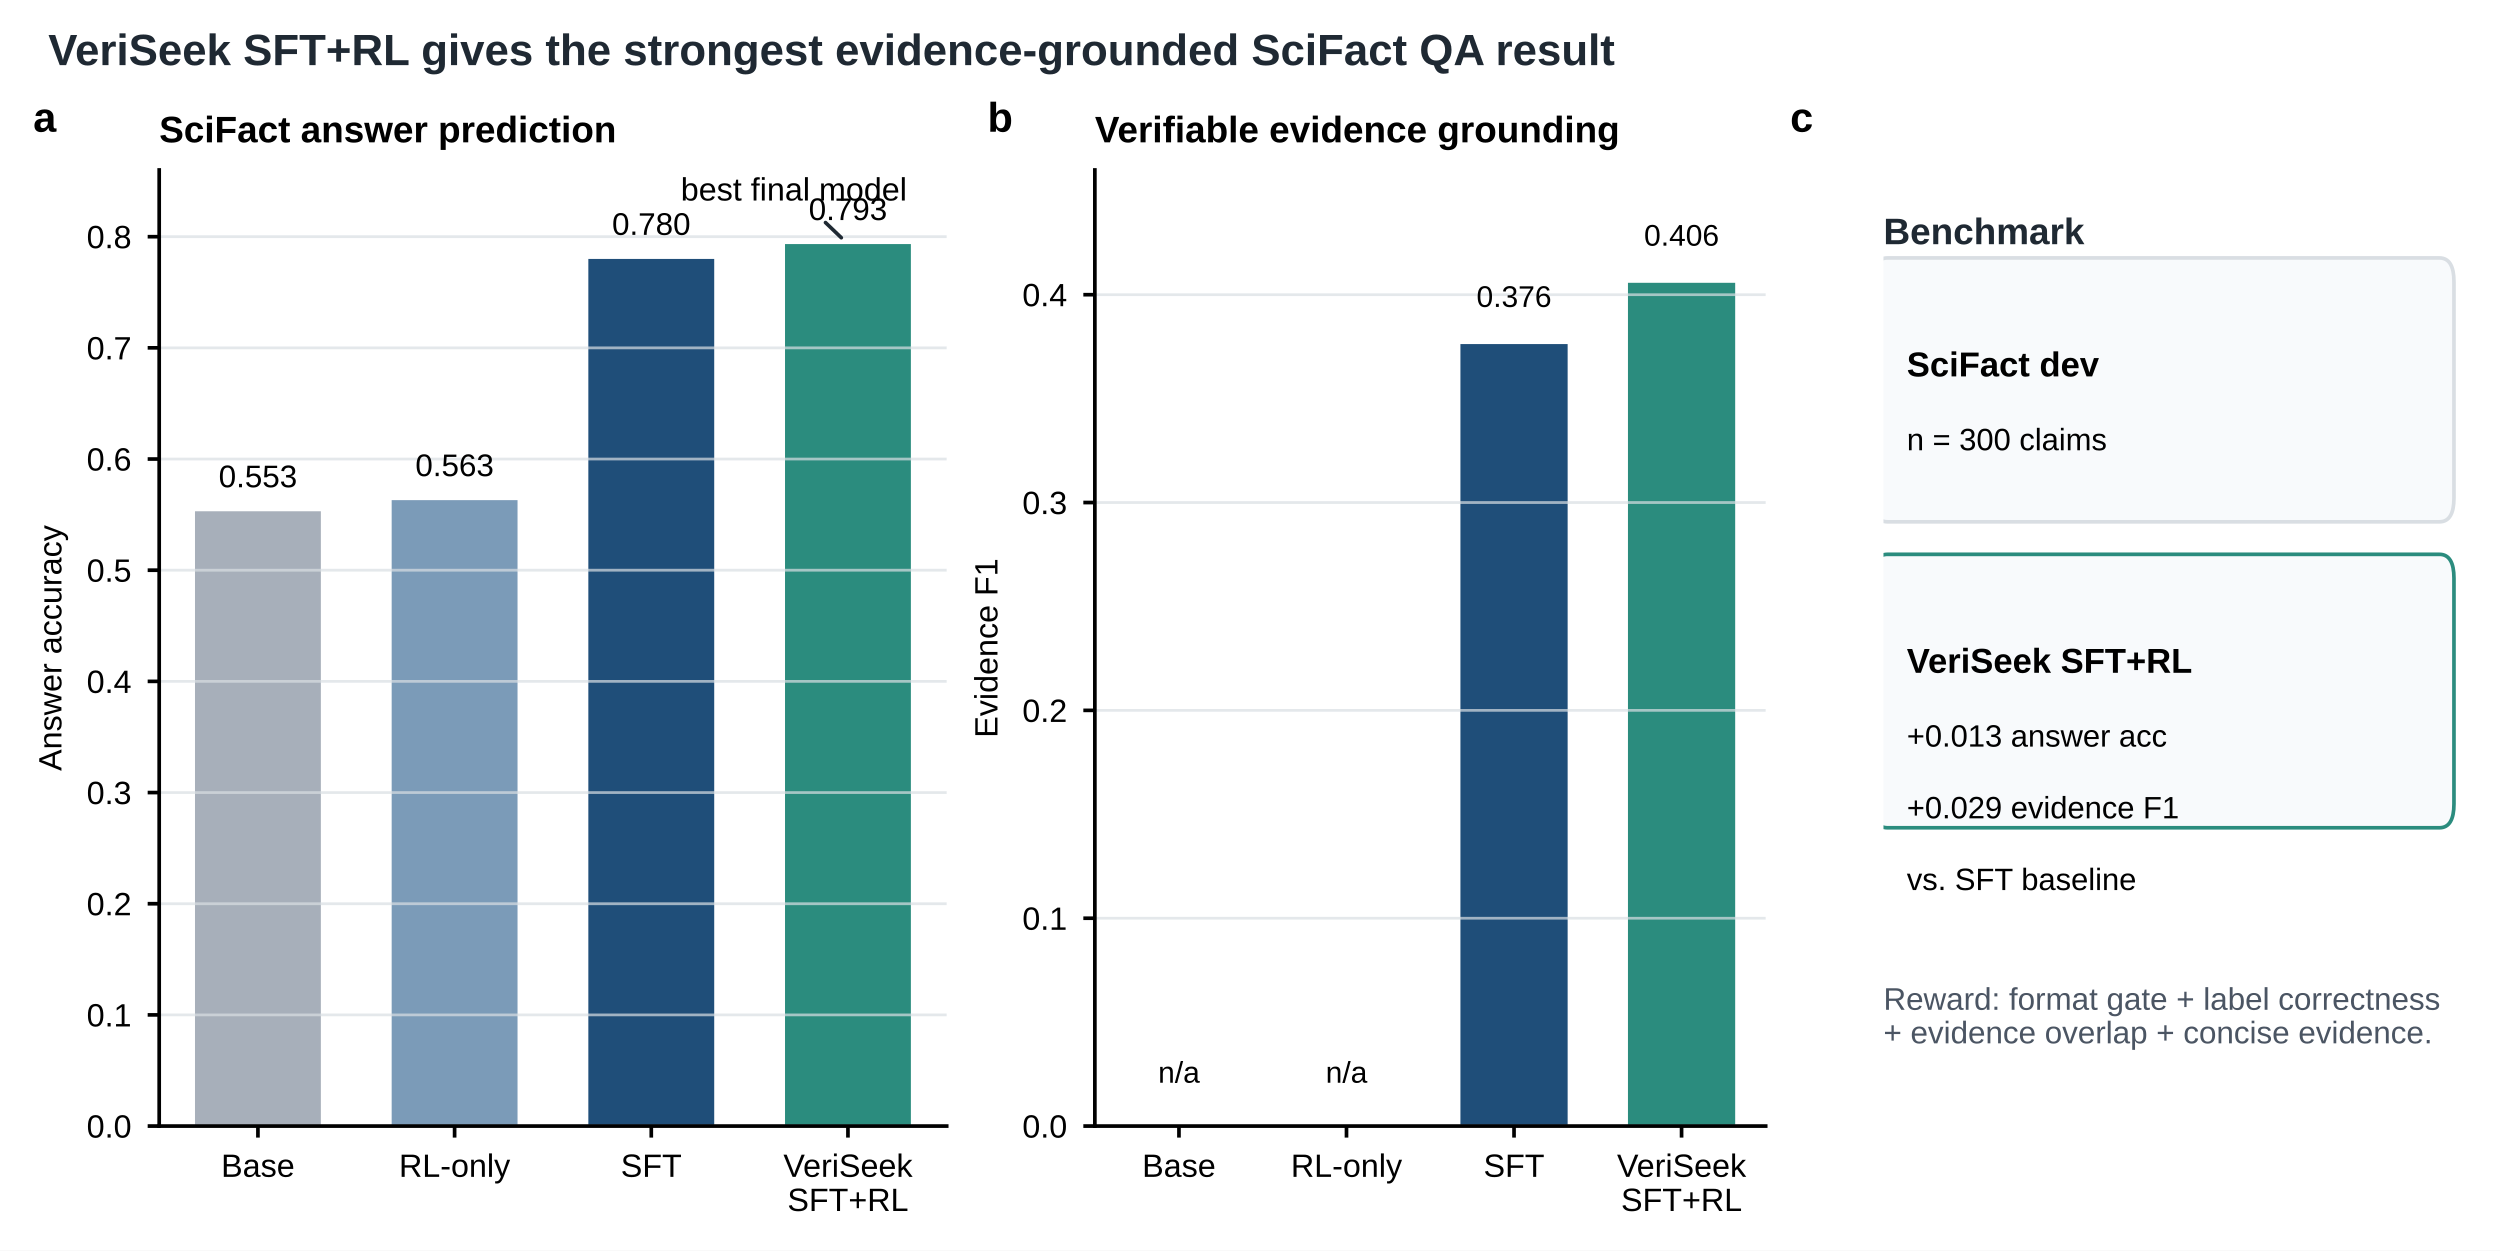
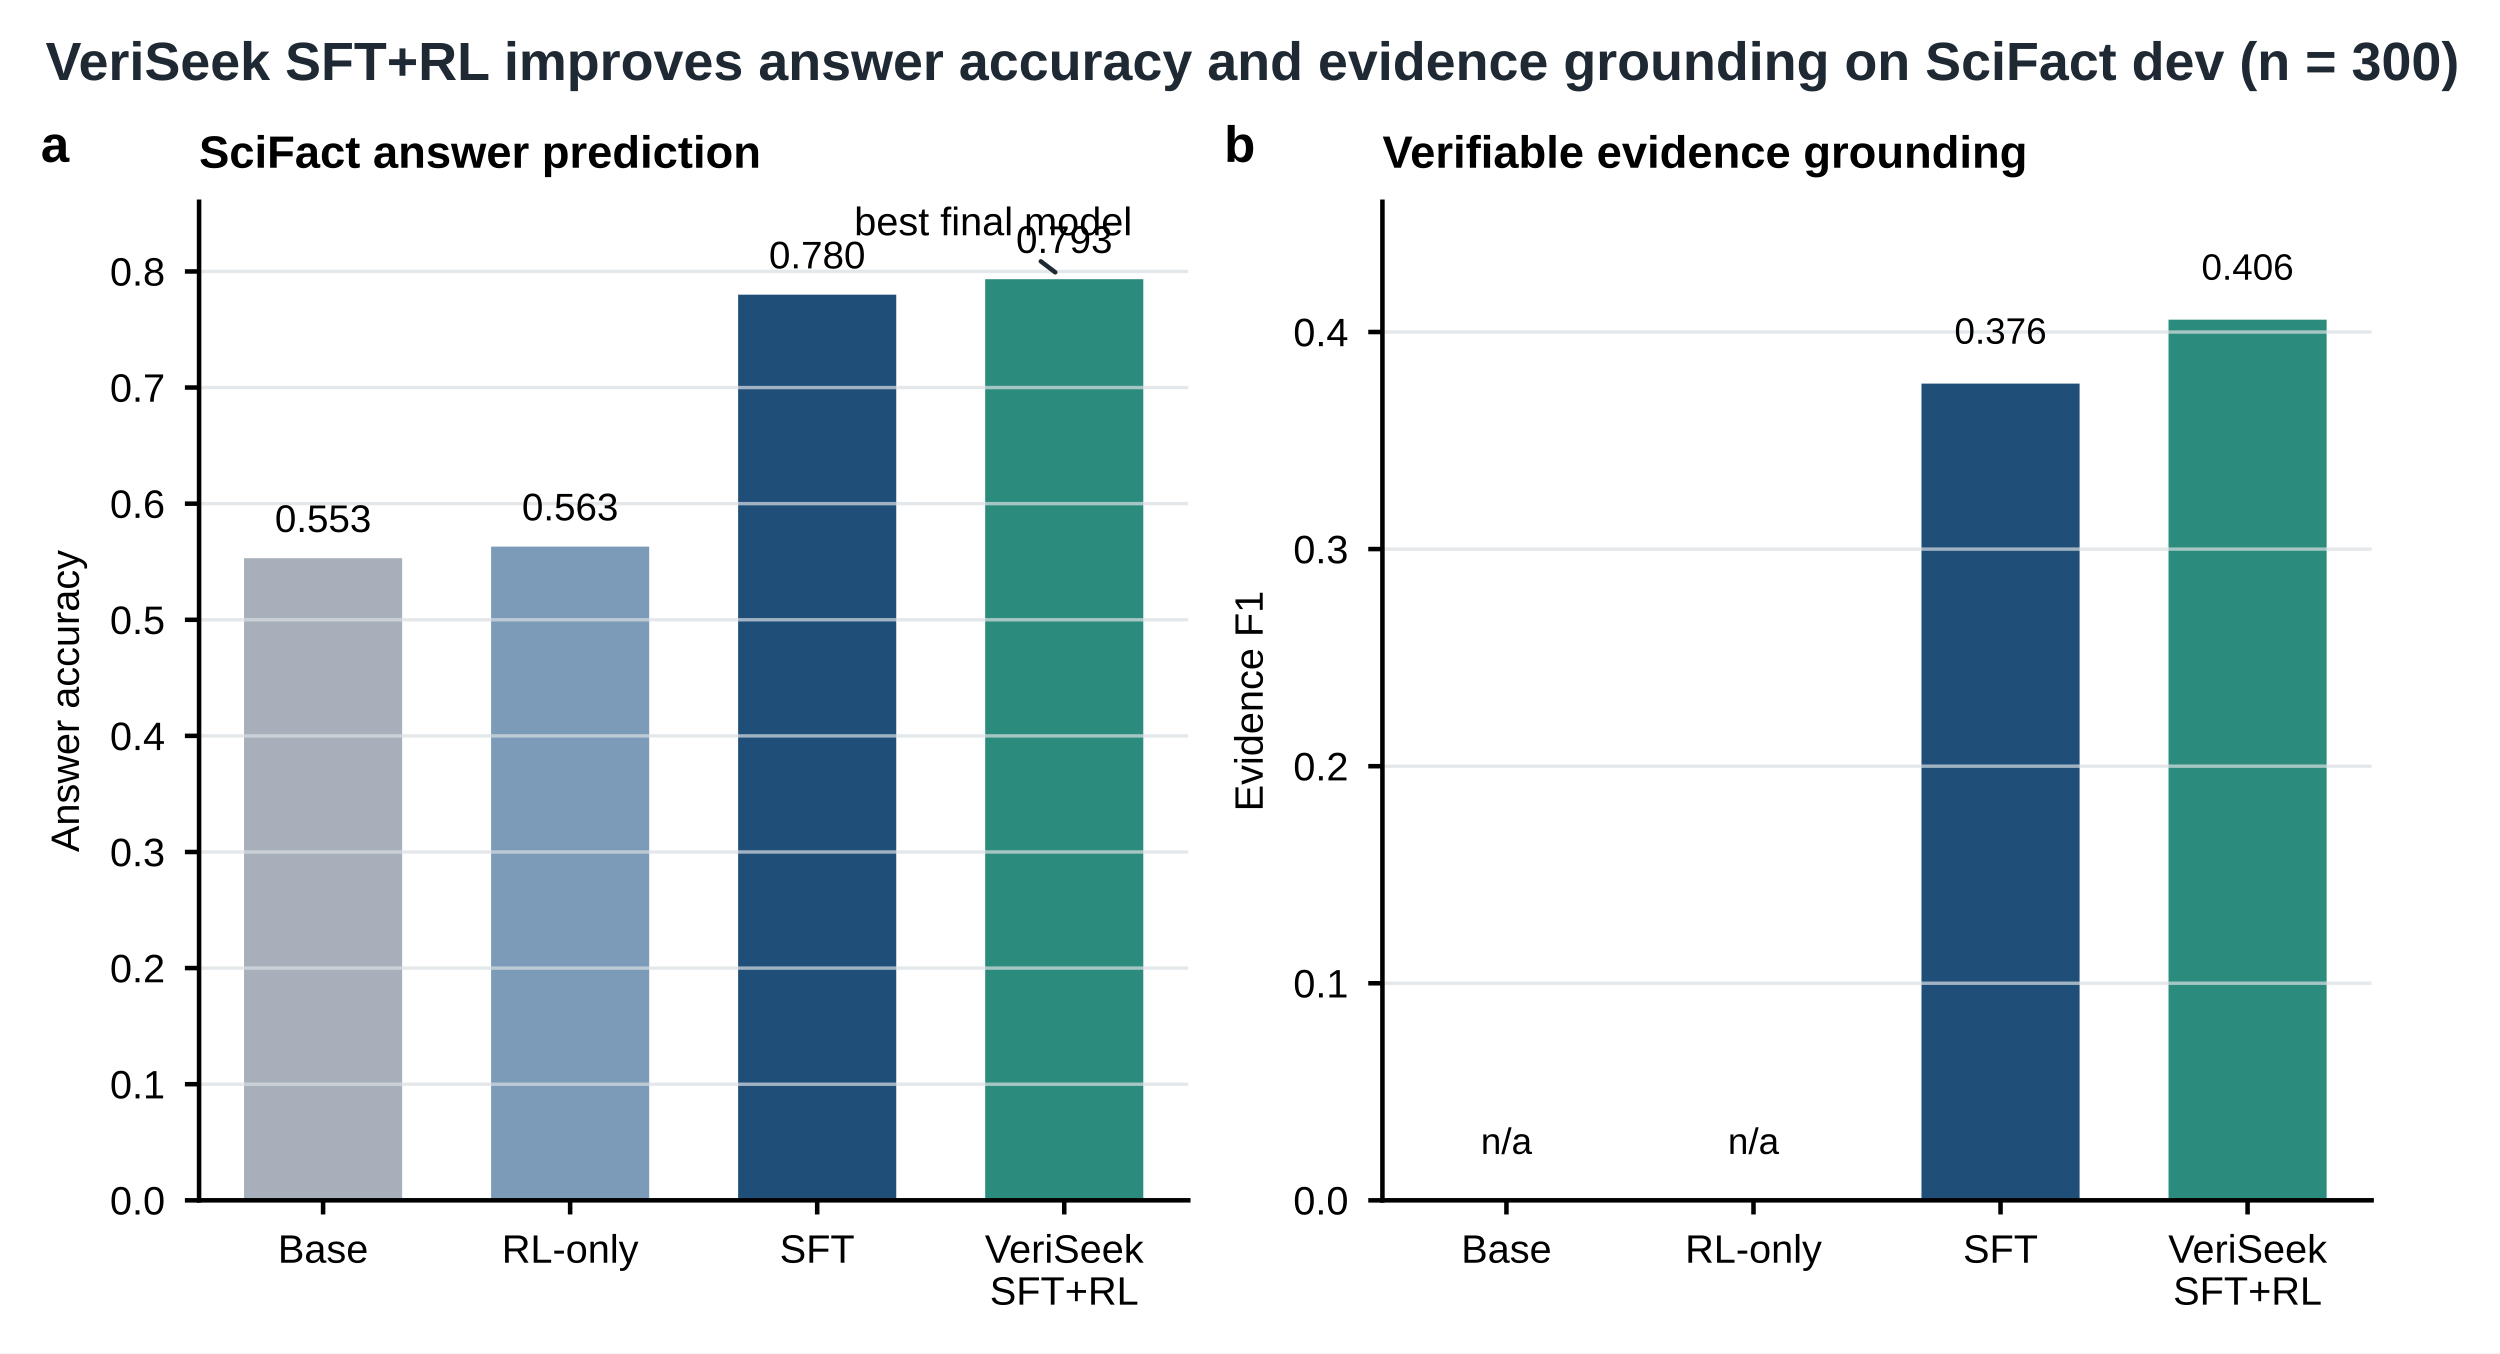
- <svg xmlns="http://www.w3.org/2000/svg" xmlns:xlink="http://www.w3.org/1999/xlink" width="542.135pt" height="271.2pt" viewBox="0 0 542.135 271.2" version="1.1">
+ <svg xmlns="http://www.w3.org/2000/svg" xmlns:xlink="http://www.w3.org/1999/xlink" width="441.121pt" height="238.8pt" viewBox="0 0 441.121 238.8" version="1.1">
  <defs>
    <style type="text/css">*{stroke-linejoin: round; stroke-linecap: butt}</style>
  </defs>
  <g id="figure_1">
    <g id="patch_1">
-       <path d="M 0 271.2  L 542.135 271.2  L 542.135 0  L 0 0  z " style="fill: #ffffff" />
+       <path d="M -0 238.8  L 441.121 238.8  L 441.121 0  L -0 0  z " style="fill: #ffffff" />
    </g>
    <g id="axes_1">
      <g id="patch_2">
-         <path d="M 34.523 244.194  L 205.291 244.194  L 205.291 36.859  L 34.523 36.859  z " style="fill: #ffffff" />
+         <path d="M 35.126 211.794  L 209.666 211.794  L 209.666 35.603  L 35.126 35.603  z " style="fill: #ffffff" />
      </g>
      <g id="patch_3">
-         <path d="M 42.285 244.194  L 69.581 244.194  L 69.581 110.873  L 42.285 110.873  z " clip-path="url(#pf98c4d228b)" style="fill: #a7afba" />
+         <path d="M 43.06 211.794  L 70.958 211.794  L 70.958 98.499  L 43.06 98.499  z " clip-path="url(#p6931e9c7ce)" style="fill: #a7afba" />
      </g>
      <g id="patch_4">
-         <path d="M 84.935 244.194  L 112.23 244.194  L 112.23 108.462  L 84.935 108.462  z " clip-path="url(#pf98c4d228b)" style="fill: #7b9bb8" />
+         <path d="M 86.651 211.794  L 114.549 211.794  L 114.549 96.451  L 86.651 96.451  z " clip-path="url(#p6931e9c7ce)" style="fill: #7b9bb8" />
      </g>
      <g id="patch_5">
-         <path d="M 127.584 244.194  L 154.88 244.194  L 154.88 56.146  L 127.584 56.146  z " clip-path="url(#pf98c4d228b)" style="fill: #1f4e79" />
+         <path d="M 130.242 211.794  L 158.141 211.794  L 158.141 51.993  L 130.242 51.993  z " clip-path="url(#p6931e9c7ce)" style="fill: #1f4e79" />
      </g>
      <g id="patch_6">
-         <path d="M 170.234 244.194  L 197.529 244.194  L 197.529 52.932  L 170.234 52.932  z " clip-path="url(#pf98c4d228b)" style="fill: #2b8c7e" />
+         <path d="M 173.834 211.794  L 201.732 211.794  L 201.732 49.262  L 173.834 49.262  z " clip-path="url(#p6931e9c7ce)" style="fill: #2b8c7e" />
      </g>
      <g id="matplotlib.axis_1">
        <g id="xtick_1">
          <g id="line2d_1">
            <defs>
-               <path id="md83bb0a6ba" d="M 0 0  L 0 2.5  " style="stroke: #000000; stroke-width: 0.8" />
+               <path id="m404c41edd2" d="M 0 0  L 0 2.5  " style="stroke: #000000; stroke-width: 0.8" />
            </defs>
            <g>
-               <use xlink:href="#md83bb0a6ba" x="55.933" y="244.194" style="stroke: #000000; stroke-width: 0.8" />
+               <use xlink:href="#m404c41edd2" x="57.009" y="211.794" style="stroke: #000000; stroke-width: 0.8" />
            </g>
          </g>
          <g id="text_1">
-             <text style="font-size: 7px; font-family: 'Arial', 'Helvetica', 'DejaVu Sans', sans-serif; text-anchor: middle" x="55.933" y="255.204" transform="rotate(-0 55.933 255.2045)">Base</text>
+             <text style="font-size: 7px; font-family: 'Arial', 'Helvetica', 'DejaVu Sans', sans-serif; text-anchor: middle" x="57.009" y="222.804" transform="rotate(-0 57.00907 222.8045)">Base</text>
          </g>
        </g>
        <g id="xtick_2">
          <g id="line2d_2">
            <g>
-               <use xlink:href="#md83bb0a6ba" x="98.582" y="244.194" style="stroke: #000000; stroke-width: 0.8" />
+               <use xlink:href="#m404c41edd2" x="100.6" y="211.794" style="stroke: #000000; stroke-width: 0.8" />
            </g>
          </g>
          <g id="text_2">
-             <text style="font-size: 7px; font-family: 'Arial', 'Helvetica', 'DejaVu Sans', sans-serif; text-anchor: middle" x="98.582" y="255.204" transform="rotate(-0 98.58247 255.2045)">RL-only</text>
+             <text style="font-size: 7px; font-family: 'Arial', 'Helvetica', 'DejaVu Sans', sans-serif; text-anchor: middle" x="100.6" y="222.804" transform="rotate(-0 100.6003 222.8045)">RL-only</text>
          </g>
        </g>
        <g id="xtick_3">
          <g id="line2d_3">
            <g>
-               <use xlink:href="#md83bb0a6ba" x="141.232" y="244.194" style="stroke: #000000; stroke-width: 0.8" />
+               <use xlink:href="#m404c41edd2" x="144.192" y="211.794" style="stroke: #000000; stroke-width: 0.8" />
            </g>
          </g>
          <g id="text_3">
-             <text style="font-size: 7px; font-family: 'Arial', 'Helvetica', 'DejaVu Sans', sans-serif; text-anchor: middle" x="141.232" y="255.204" transform="rotate(-0 141.2319 255.2045)">SFT</text>
+             <text style="font-size: 7px; font-family: 'Arial', 'Helvetica', 'DejaVu Sans', sans-serif; text-anchor: middle" x="144.192" y="222.804" transform="rotate(-0 144.1915 222.8045)">SFT</text>
          </g>
        </g>
        <g id="xtick_4">
          <g id="line2d_4">
            <g>
-               <use xlink:href="#md83bb0a6ba" x="183.881" y="244.194" style="stroke: #000000; stroke-width: 0.8" />
+               <use xlink:href="#m404c41edd2" x="187.783" y="211.794" style="stroke: #000000; stroke-width: 0.8" />
            </g>
          </g>
          <g id="text_4">
-             <text style="font-size: 7px; font-family: 'Arial', 'Helvetica', 'DejaVu Sans', sans-serif" transform="translate(169.8727 255.2045)">VeriSeek</text>
-             <text style="font-size: 7px; font-family: 'Arial', 'Helvetica', 'DejaVu Sans', sans-serif" transform="translate(170.7531 262.6083)">SFT+RL</text>
+             <text style="font-size: 7px; font-family: 'Arial', 'Helvetica', 'DejaVu Sans', sans-serif" transform="translate(173.774 222.8045)">VeriSeek</text>
+             <text style="font-size: 7px; font-family: 'Arial', 'Helvetica', 'DejaVu Sans', sans-serif" transform="translate(174.6544 230.2083)">SFT+RL</text>
          </g>
        </g>
      </g>
      <g id="matplotlib.axis_2">
        <g id="ytick_1">
          <g id="line2d_5">
-             <path d="M 34.523 244.194  L 205.291 244.194  " clip-path="url(#pf98c4d228b)" style="fill: none; stroke: #d9dee3; stroke-opacity: 0.7; stroke-width: 0.6; stroke-linecap: square" />
+             <path d="M 35.126 211.794  L 209.666 211.794  " clip-path="url(#p6931e9c7ce)" style="fill: none; stroke: #d9dee3; stroke-opacity: 0.7; stroke-width: 0.6; stroke-linecap: square" />
          </g>
          <g id="line2d_6">
            <defs>
-               <path id="m8a23954eb3" d="M 0 0  L -2.5 0  " style="stroke: #000000; stroke-width: 0.8" />
+               <path id="m2775e526ff" d="M 0 0  L -2.5 0  " style="stroke: #000000; stroke-width: 0.8" />
            </defs>
            <g>
-               <use xlink:href="#m8a23954eb3" x="34.523" y="244.194" style="stroke: #000000; stroke-width: 0.8" />
+               <use xlink:href="#m2775e526ff" x="35.126" y="211.794" style="stroke: #000000; stroke-width: 0.8" />
            </g>
          </g>
          <g id="text_5">
-             <text style="font-size: 7px; font-family: 'Arial', 'Helvetica', 'DejaVu Sans', sans-serif; text-anchor: end" x="28.523" y="246.699" transform="rotate(-0 28.52296 246.6992)">0.0</text>
+             <text style="font-size: 7px; font-family: 'Arial', 'Helvetica', 'DejaVu Sans', sans-serif; text-anchor: end" x="29.126" y="214.299" transform="rotate(-0 29.12628 214.2992)">0.0</text>
          </g>
        </g>
        <g id="ytick_2">
          <g id="line2d_7">
-             <path d="M 34.523 220.085  L 205.291 220.085  " clip-path="url(#pf98c4d228b)" style="fill: none; stroke: #d9dee3; stroke-opacity: 0.7; stroke-width: 0.6; stroke-linecap: square" />
+             <path d="M 35.126 191.307  L 209.666 191.307  " clip-path="url(#p6931e9c7ce)" style="fill: none; stroke: #d9dee3; stroke-opacity: 0.7; stroke-width: 0.6; stroke-linecap: square" />
          </g>
          <g id="line2d_8">
            <g>
-               <use xlink:href="#m8a23954eb3" x="34.523" y="220.085" style="stroke: #000000; stroke-width: 0.8" />
+               <use xlink:href="#m2775e526ff" x="35.126" y="191.307" style="stroke: #000000; stroke-width: 0.8" />
            </g>
          </g>
          <g id="text_6">
-             <text style="font-size: 7px; font-family: 'Arial', 'Helvetica', 'DejaVu Sans', sans-serif; text-anchor: end" x="28.523" y="222.591" transform="rotate(-0 28.52296 222.5905)">0.1</text>
+             <text style="font-size: 7px; font-family: 'Arial', 'Helvetica', 'DejaVu Sans', sans-serif; text-anchor: end" x="29.126" y="193.812" transform="rotate(-0 29.12628 193.8119)">0.1</text>
          </g>
        </g>
        <g id="ytick_3">
          <g id="line2d_9">
-             <path d="M 34.523 195.977  L 205.291 195.977  " clip-path="url(#pf98c4d228b)" style="fill: none; stroke: #d9dee3; stroke-opacity: 0.7; stroke-width: 0.6; stroke-linecap: square" />
+             <path d="M 35.126 170.819  L 209.666 170.819  " clip-path="url(#p6931e9c7ce)" style="fill: none; stroke: #d9dee3; stroke-opacity: 0.7; stroke-width: 0.6; stroke-linecap: square" />
          </g>
          <g id="line2d_10">
            <g>
-               <use xlink:href="#m8a23954eb3" x="34.523" y="195.977" style="stroke: #000000; stroke-width: 0.8" />
+               <use xlink:href="#m2775e526ff" x="35.126" y="170.819" style="stroke: #000000; stroke-width: 0.8" />
            </g>
          </g>
          <g id="text_7">
-             <text style="font-size: 7px; font-family: 'Arial', 'Helvetica', 'DejaVu Sans', sans-serif; text-anchor: end" x="28.523" y="198.482" transform="rotate(-0 28.52296 198.4819)">0.2</text>
+             <text style="font-size: 7px; font-family: 'Arial', 'Helvetica', 'DejaVu Sans', sans-serif; text-anchor: end" x="29.126" y="173.325" transform="rotate(-0 29.12628 173.3246)">0.2</text>
          </g>
        </g>
        <g id="ytick_4">
          <g id="line2d_11">
-             <path d="M 34.523 171.868  L 205.291 171.868  " clip-path="url(#pf98c4d228b)" style="fill: none; stroke: #d9dee3; stroke-opacity: 0.7; stroke-width: 0.6; stroke-linecap: square" />
+             <path d="M 35.126 150.332  L 209.666 150.332  " clip-path="url(#p6931e9c7ce)" style="fill: none; stroke: #d9dee3; stroke-opacity: 0.7; stroke-width: 0.6; stroke-linecap: square" />
          </g>
          <g id="line2d_12">
            <g>
-               <use xlink:href="#m8a23954eb3" x="34.523" y="171.868" style="stroke: #000000; stroke-width: 0.8" />
+               <use xlink:href="#m2775e526ff" x="35.126" y="150.332" style="stroke: #000000; stroke-width: 0.8" />
            </g>
          </g>
          <g id="text_8">
-             <text style="font-size: 7px; font-family: 'Arial', 'Helvetica', 'DejaVu Sans', sans-serif; text-anchor: end" x="28.523" y="174.373" transform="rotate(-0 28.52296 174.3732)">0.3</text>
+             <text style="font-size: 7px; font-family: 'Arial', 'Helvetica', 'DejaVu Sans', sans-serif; text-anchor: end" x="29.126" y="152.837" transform="rotate(-0 29.12628 152.8373)">0.3</text>
          </g>
        </g>
        <g id="ytick_5">
          <g id="line2d_13">
-             <path d="M 34.523 147.759  L 205.291 147.759  " clip-path="url(#pf98c4d228b)" style="fill: none; stroke: #d9dee3; stroke-opacity: 0.7; stroke-width: 0.6; stroke-linecap: square" />
+             <path d="M 35.126 129.845  L 209.666 129.845  " clip-path="url(#p6931e9c7ce)" style="fill: none; stroke: #d9dee3; stroke-opacity: 0.7; stroke-width: 0.6; stroke-linecap: square" />
          </g>
          <g id="line2d_14">
            <g>
-               <use xlink:href="#m8a23954eb3" x="34.523" y="147.759" style="stroke: #000000; stroke-width: 0.8" />
+               <use xlink:href="#m2775e526ff" x="35.126" y="129.845" style="stroke: #000000; stroke-width: 0.8" />
            </g>
          </g>
          <g id="text_9">
-             <text style="font-size: 7px; font-family: 'Arial', 'Helvetica', 'DejaVu Sans', sans-serif; text-anchor: end" x="28.523" y="150.265" transform="rotate(-0 28.52296 150.2645)">0.4</text>
+             <text style="font-size: 7px; font-family: 'Arial', 'Helvetica', 'DejaVu Sans', sans-serif; text-anchor: end" x="29.126" y="132.35" transform="rotate(-0 29.12628 132.3501)">0.4</text>
          </g>
        </g>
        <g id="ytick_6">
          <g id="line2d_15">
-             <path d="M 34.523 123.651  L 205.291 123.651  " clip-path="url(#pf98c4d228b)" style="fill: none; stroke: #d9dee3; stroke-opacity: 0.7; stroke-width: 0.6; stroke-linecap: square" />
+             <path d="M 35.126 109.358  L 209.666 109.358  " clip-path="url(#p6931e9c7ce)" style="fill: none; stroke: #d9dee3; stroke-opacity: 0.7; stroke-width: 0.6; stroke-linecap: square" />
          </g>
          <g id="line2d_16">
            <g>
-               <use xlink:href="#m8a23954eb3" x="34.523" y="123.651" style="stroke: #000000; stroke-width: 0.8" />
+               <use xlink:href="#m2775e526ff" x="35.126" y="109.358" style="stroke: #000000; stroke-width: 0.8" />
            </g>
          </g>
          <g id="text_10">
-             <text style="font-size: 7px; font-family: 'Arial', 'Helvetica', 'DejaVu Sans', sans-serif; text-anchor: end" x="28.523" y="126.156" transform="rotate(-0 28.52296 126.1558)">0.5</text>
+             <text style="font-size: 7px; font-family: 'Arial', 'Helvetica', 'DejaVu Sans', sans-serif; text-anchor: end" x="29.126" y="111.863" transform="rotate(-0 29.12628 111.8628)">0.5</text>
          </g>
        </g>
        <g id="ytick_7">
          <g id="line2d_17">
-             <path d="M 34.523 99.542  L 205.291 99.542  " clip-path="url(#pf98c4d228b)" style="fill: none; stroke: #d9dee3; stroke-opacity: 0.7; stroke-width: 0.6; stroke-linecap: square" />
+             <path d="M 35.126 88.87  L 209.666 88.87  " clip-path="url(#p6931e9c7ce)" style="fill: none; stroke: #d9dee3; stroke-opacity: 0.7; stroke-width: 0.6; stroke-linecap: square" />
          </g>
          <g id="line2d_18">
            <g>
-               <use xlink:href="#m8a23954eb3" x="34.523" y="99.542" style="stroke: #000000; stroke-width: 0.8" />
+               <use xlink:href="#m2775e526ff" x="35.126" y="88.87" style="stroke: #000000; stroke-width: 0.8" />
            </g>
          </g>
          <g id="text_11">
-             <text style="font-size: 7px; font-family: 'Arial', 'Helvetica', 'DejaVu Sans', sans-serif; text-anchor: end" x="28.523" y="102.047" transform="rotate(-0 28.52296 102.0472)">0.6</text>
+             <text style="font-size: 7px; font-family: 'Arial', 'Helvetica', 'DejaVu Sans', sans-serif; text-anchor: end" x="29.126" y="91.375" transform="rotate(-0 29.12628 91.37546)">0.6</text>
          </g>
        </g>
        <g id="ytick_8">
          <g id="line2d_19">
-             <path d="M 34.523 75.433  L 205.291 75.433  " clip-path="url(#pf98c4d228b)" style="fill: none; stroke: #d9dee3; stroke-opacity: 0.7; stroke-width: 0.6; stroke-linecap: square" />
+             <path d="M 35.126 68.383  L 209.666 68.383  " clip-path="url(#p6931e9c7ce)" style="fill: none; stroke: #d9dee3; stroke-opacity: 0.7; stroke-width: 0.6; stroke-linecap: square" />
          </g>
          <g id="line2d_20">
            <g>
-               <use xlink:href="#m8a23954eb3" x="34.523" y="75.433" style="stroke: #000000; stroke-width: 0.8" />
+               <use xlink:href="#m2775e526ff" x="35.126" y="68.383" style="stroke: #000000; stroke-width: 0.8" />
            </g>
          </g>
          <g id="text_12">
-             <text style="font-size: 7px; font-family: 'Arial', 'Helvetica', 'DejaVu Sans', sans-serif; text-anchor: end" x="28.523" y="77.938" transform="rotate(-0 28.52296 77.93847)">0.7</text>
+             <text style="font-size: 7px; font-family: 'Arial', 'Helvetica', 'DejaVu Sans', sans-serif; text-anchor: end" x="29.126" y="70.888" transform="rotate(-0 29.12628 70.88817)">0.7</text>
          </g>
        </g>
        <g id="ytick_9">
          <g id="line2d_21">
-             <path d="M 34.523 51.325  L 205.291 51.325  " clip-path="url(#pf98c4d228b)" style="fill: none; stroke: #d9dee3; stroke-opacity: 0.7; stroke-width: 0.6; stroke-linecap: square" />
+             <path d="M 35.126 47.896  L 209.666 47.896  " clip-path="url(#p6931e9c7ce)" style="fill: none; stroke: #d9dee3; stroke-opacity: 0.7; stroke-width: 0.6; stroke-linecap: square" />
          </g>
          <g id="line2d_22">
            <g>
-               <use xlink:href="#m8a23954eb3" x="34.523" y="51.325" style="stroke: #000000; stroke-width: 0.8" />
+               <use xlink:href="#m2775e526ff" x="35.126" y="47.896" style="stroke: #000000; stroke-width: 0.8" />
            </g>
          </g>
          <g id="text_13">
-             <text style="font-size: 7px; font-family: 'Arial', 'Helvetica', 'DejaVu Sans', sans-serif; text-anchor: end" x="28.523" y="53.83" transform="rotate(-0 28.52296 53.82979)">0.8</text>
+             <text style="font-size: 7px; font-family: 'Arial', 'Helvetica', 'DejaVu Sans', sans-serif; text-anchor: end" x="29.126" y="50.401" transform="rotate(-0 29.12628 50.40088)">0.8</text>
          </g>
        </g>
        <g id="text_14">
-           <text style="font-size: 7px; font-family: 'Arial', 'Helvetica', 'DejaVu Sans', sans-serif; text-anchor: middle" x="13.32" y="140.527" transform="rotate(-90 13.31968 140.5267)">Answer accuracy</text>
+           <text style="font-size: 7px; font-family: 'Arial', 'Helvetica', 'DejaVu Sans', sans-serif; text-anchor: middle" x="13.923" y="123.699" transform="rotate(-90 13.923 123.6986)">Answer accuracy</text>
        </g>
      </g>
      <g id="patch_7">
-         <path d="M 34.523 244.194  L 34.523 36.859  " style="fill: none; stroke: #000000; stroke-width: 0.8; stroke-linejoin: miter; stroke-linecap: square" />
+         <path d="M 35.126 211.794  L 35.126 35.603  " style="fill: none; stroke: #000000; stroke-width: 0.8; stroke-linejoin: miter; stroke-linecap: square" />
      </g>
      <g id="patch_8">
-         <path d="M 34.523 244.194  L 205.291 244.194  " style="fill: none; stroke: #000000; stroke-width: 0.8; stroke-linejoin: miter; stroke-linecap: square" />
+         <path d="M 35.126 211.794  L 209.666 211.794  " style="fill: none; stroke: #000000; stroke-width: 0.8; stroke-linejoin: miter; stroke-linecap: square" />
      </g>
      <g id="text_15">
-         <text style="font-size: 6.8px; font-family: 'Arial', 'Helvetica', 'DejaVu Sans', sans-serif; text-anchor: middle" x="55.933" y="105.664" transform="rotate(-0 55.933 105.6641)">0.553</text>
+         <text style="font-size: 6.8px; font-family: 'Arial', 'Helvetica', 'DejaVu Sans', sans-serif; text-anchor: middle" x="57.009" y="93.87" transform="rotate(-0 57.00907 93.86979)">0.553</text>
      </g>
      <g id="text_16">
-         <text style="font-size: 6.8px; font-family: 'Arial', 'Helvetica', 'DejaVu Sans', sans-serif; text-anchor: middle" x="98.582" y="103.253" transform="rotate(-0 98.58247 103.2532)">0.563</text>
+         <text style="font-size: 6.8px; font-family: 'Arial', 'Helvetica', 'DejaVu Sans', sans-serif; text-anchor: middle" x="100.6" y="91.821" transform="rotate(-0 100.6003 91.82106)">0.563</text>
      </g>
      <g id="text_17">
-         <text style="font-size: 6.8px; font-family: 'Arial', 'Helvetica', 'DejaVu Sans', sans-serif; text-anchor: middle" x="141.232" y="50.937" transform="rotate(-0 141.2319 50.9374)">0.780</text>
+         <text style="font-size: 6.8px; font-family: 'Arial', 'Helvetica', 'DejaVu Sans', sans-serif; text-anchor: middle" x="144.192" y="47.364" transform="rotate(-0 144.1915 47.36364)">0.780</text>
      </g>
      <g id="text_18">
-         <text style="font-size: 6.8px; font-family: 'Arial', 'Helvetica', 'DejaVu Sans', sans-serif; text-anchor: middle" x="183.881" y="47.723" transform="rotate(-0 183.8814 47.72299)">0.793</text>
+         <text style="font-size: 6.8px; font-family: 'Arial', 'Helvetica', 'DejaVu Sans', sans-serif; text-anchor: middle" x="187.783" y="44.632" transform="rotate(-0 187.7827 44.63206)">0.793</text>
      </g>
      <g id="patch_9">
-         <path d="M 179.013 48.266  Q 180.726 49.908 182.439 51.549  " style="fill: none; stroke: #1f2933; stroke-width: 0.8; stroke-linecap: round" />
+         <path d="M 183.655 46.114  Q 184.924 47.082 186.192 48.049  " style="fill: none; stroke: #1f2933; stroke-width: 0.8; stroke-linecap: round" />
      </g>
      <g id="text_19">
-         <text style="font-size: 7px; font-family: 'Arial', 'Helvetica', 'DejaVu Sans', sans-serif; text-anchor: start" x="147.629" y="43.491" transform="rotate(-0 147.6294 43.4907)">best final model</text>
+         <text style="font-size: 7px; font-family: 'Arial', 'Helvetica', 'DejaVu Sans', sans-serif; text-anchor: start" x="150.73" y="41.51" transform="rotate(-0 150.7302 41.51034)">best final model</text>
      </g>
      <g id="text_20">
-         <text style="font-weight: 700; font-size: 9px; font-family: 'Arial', 'Helvetica', 'DejaVu Sans', sans-serif; text-anchor: start" x="7.2" y="28.566" transform="rotate(-0 7.2 28.56596)">a</text>
+         <text style="font-weight: 700; font-size: 9px; font-family: 'Arial', 'Helvetica', 'DejaVu Sans', sans-serif; text-anchor: start" x="7.2" y="28.556" transform="rotate(-0 7.2 28.55564)">a</text>
      </g>
      <g id="text_21">
-         <text style="font-weight: 700; font-size: 8px; font-family: 'Arial', 'Helvetica', 'DejaVu Sans', sans-serif; text-anchor: start" x="34.523" y="30.859" transform="rotate(-0 34.52296 30.85935)">SciFact answer prediction</text>
+         <text style="font-weight: 700; font-size: 8px; font-family: 'Arial', 'Helvetica', 'DejaVu Sans', sans-serif; text-anchor: start" x="35.126" y="29.603" transform="rotate(-0 35.12628 29.60327)">SciFact answer prediction</text>
      </g>
    </g>
    <g id="axes_2">
      <g id="patch_10">
-         <path d="M 237.424 244.194  L 382.893 244.194  L 382.893 36.859  L 237.424 36.859  z " style="fill: #ffffff" />
+         <path d="M 243.926 211.794  L 418.466 211.794  L 418.466 35.603  L 243.926 35.603  z " style="fill: #ffffff" />
      </g>
      <g id="patch_11">
-         <path d="M 244.036 244.194  L 267.288 244.194  L 267.288 244.194  L 244.036 244.194  z " clip-path="url(#p092938d1ed)" style="fill: #a7afba" />
+         <path d="M 251.86 211.794  L 279.758 211.794  L 279.758 211.794  L 251.86 211.794  z " clip-path="url(#p68fe346c6c)" style="fill: #a7afba" />
      </g>
      <g id="patch_12">
-         <path d="M 280.367 244.194  L 303.619 244.194  L 303.619 244.194  L 280.367 244.194  z " clip-path="url(#p092938d1ed)" style="fill: #7b9bb8" />
+         <path d="M 295.451 211.794  L 323.349 211.794  L 323.349 211.794  L 295.451 211.794  z " clip-path="url(#p68fe346c6c)" style="fill: #7b9bb8" />
      </g>
      <g id="patch_13">
-         <path d="M 316.698 244.194  L 339.95 244.194  L 339.95 74.617  L 316.698 74.617  z " clip-path="url(#p092938d1ed)" style="fill: #1f4e79" />
+         <path d="M 339.042 211.794  L 366.941 211.794  L 366.941 67.689  L 339.042 67.689  z " clip-path="url(#p68fe346c6c)" style="fill: #1f4e79" />
      </g>
      <g id="patch_14">
-         <path d="M 353.029 244.194  L 376.281 244.194  L 376.281 61.332  L 353.029 61.332  z " clip-path="url(#p092938d1ed)" style="fill: #2b8c7e" />
+         <path d="M 382.634 211.794  L 410.532 211.794  L 410.532 56.4  L 382.634 56.4  z " clip-path="url(#p68fe346c6c)" style="fill: #2b8c7e" />
      </g>
      <g id="matplotlib.axis_3">
        <g id="xtick_5">
          <g id="line2d_23">
            <g>
-               <use xlink:href="#md83bb0a6ba" x="255.662" y="244.194" style="stroke: #000000; stroke-width: 0.8" />
+               <use xlink:href="#m404c41edd2" x="265.809" y="211.794" style="stroke: #000000; stroke-width: 0.8" />
            </g>
          </g>
          <g id="text_22">
-             <text style="font-size: 7px; font-family: 'Arial', 'Helvetica', 'DejaVu Sans', sans-serif; text-anchor: middle" x="255.662" y="255.204" transform="rotate(-0 255.6618 255.2045)">Base</text>
+             <text style="font-size: 7px; font-family: 'Arial', 'Helvetica', 'DejaVu Sans', sans-serif; text-anchor: middle" x="265.809" y="222.804" transform="rotate(-0 265.8091 222.8045)">Base</text>
          </g>
        </g>
        <g id="xtick_6">
          <g id="line2d_24">
            <g>
-               <use xlink:href="#md83bb0a6ba" x="291.993" y="244.194" style="stroke: #000000; stroke-width: 0.8" />
+               <use xlink:href="#m404c41edd2" x="309.4" y="211.794" style="stroke: #000000; stroke-width: 0.8" />
            </g>
          </g>
          <g id="text_23">
-             <text style="font-size: 7px; font-family: 'Arial', 'Helvetica', 'DejaVu Sans', sans-serif; text-anchor: middle" x="291.993" y="255.204" transform="rotate(-0 291.9929 255.2045)">RL-only</text>
+             <text style="font-size: 7px; font-family: 'Arial', 'Helvetica', 'DejaVu Sans', sans-serif; text-anchor: middle" x="309.4" y="222.804" transform="rotate(-0 309.4003 222.8045)">RL-only</text>
          </g>
        </g>
        <g id="xtick_7">
          <g id="line2d_25">
            <g>
-               <use xlink:href="#md83bb0a6ba" x="328.324" y="244.194" style="stroke: #000000; stroke-width: 0.8" />
+               <use xlink:href="#m404c41edd2" x="352.992" y="211.794" style="stroke: #000000; stroke-width: 0.8" />
            </g>
          </g>
          <g id="text_24">
-             <text style="font-size: 7px; font-family: 'Arial', 'Helvetica', 'DejaVu Sans', sans-serif; text-anchor: middle" x="328.324" y="255.204" transform="rotate(-0 328.3239 255.2045)">SFT</text>
+             <text style="font-size: 7px; font-family: 'Arial', 'Helvetica', 'DejaVu Sans', sans-serif; text-anchor: middle" x="352.992" y="222.804" transform="rotate(-0 352.9915 222.8045)">SFT</text>
          </g>
        </g>
        <g id="xtick_8">
          <g id="line2d_26">
            <g>
-               <use xlink:href="#md83bb0a6ba" x="364.655" y="244.194" style="stroke: #000000; stroke-width: 0.8" />
+               <use xlink:href="#m404c41edd2" x="396.583" y="211.794" style="stroke: #000000; stroke-width: 0.8" />
            </g>
          </g>
          <g id="text_25">
-             <text style="font-size: 7px; font-family: 'Arial', 'Helvetica', 'DejaVu Sans', sans-serif" transform="translate(350.6462 255.2045)">VeriSeek</text>
-             <text style="font-size: 7px; font-family: 'Arial', 'Helvetica', 'DejaVu Sans', sans-serif" transform="translate(351.5267 262.6083)">SFT+RL</text>
+             <text style="font-size: 7px; font-family: 'Arial', 'Helvetica', 'DejaVu Sans', sans-serif" transform="translate(382.574 222.8045)">VeriSeek</text>
+             <text style="font-size: 7px; font-family: 'Arial', 'Helvetica', 'DejaVu Sans', sans-serif" transform="translate(383.4544 230.2083)">SFT+RL</text>
          </g>
        </g>
      </g>
      <g id="matplotlib.axis_4">
        <g id="ytick_10">
          <g id="line2d_27">
-             <path d="M 237.424 244.194  L 382.893 244.194  " clip-path="url(#p092938d1ed)" style="fill: none; stroke: #d9dee3; stroke-opacity: 0.7; stroke-width: 0.6; stroke-linecap: square" />
+             <path d="M 243.926 211.794  L 418.466 211.794  " clip-path="url(#p68fe346c6c)" style="fill: none; stroke: #d9dee3; stroke-opacity: 0.7; stroke-width: 0.6; stroke-linecap: square" />
          </g>
          <g id="line2d_28">
            <g>
-               <use xlink:href="#m8a23954eb3" x="237.424" y="244.194" style="stroke: #000000; stroke-width: 0.8" />
+               <use xlink:href="#m2775e526ff" x="243.926" y="211.794" style="stroke: #000000; stroke-width: 0.8" />
            </g>
          </g>
          <g id="text_26">
-             <text style="font-size: 7px; font-family: 'Arial', 'Helvetica', 'DejaVu Sans', sans-serif; text-anchor: end" x="231.424" y="246.699" transform="rotate(-0 231.4237 246.6992)">0.0</text>
+             <text style="font-size: 7px; font-family: 'Arial', 'Helvetica', 'DejaVu Sans', sans-serif; text-anchor: end" x="237.926" y="214.299" transform="rotate(-0 237.9263 214.2992)">0.0</text>
          </g>
        </g>
        <g id="ytick_11">
          <g id="line2d_29">
-             <path d="M 237.424 199.121  L 382.893 199.121  " clip-path="url(#p092938d1ed)" style="fill: none; stroke: #d9dee3; stroke-opacity: 0.7; stroke-width: 0.6; stroke-linecap: square" />
+             <path d="M 243.926 173.492  L 418.466 173.492  " clip-path="url(#p68fe346c6c)" style="fill: none; stroke: #d9dee3; stroke-opacity: 0.7; stroke-width: 0.6; stroke-linecap: square" />
          </g>
          <g id="line2d_30">
            <g>
-               <use xlink:href="#m8a23954eb3" x="237.424" y="199.121" style="stroke: #000000; stroke-width: 0.8" />
+               <use xlink:href="#m2775e526ff" x="243.926" y="173.492" style="stroke: #000000; stroke-width: 0.8" />
            </g>
          </g>
          <g id="text_27">
-             <text style="font-size: 7px; font-family: 'Arial', 'Helvetica', 'DejaVu Sans', sans-serif; text-anchor: end" x="231.424" y="201.626" transform="rotate(-0 231.4237 201.6265)">0.1</text>
+             <text style="font-size: 7px; font-family: 'Arial', 'Helvetica', 'DejaVu Sans', sans-serif; text-anchor: end" x="237.926" y="175.997" transform="rotate(-0 237.9263 175.9969)">0.1</text>
          </g>
        </g>
        <g id="ytick_12">
          <g id="line2d_31">
-             <path d="M 237.424 154.048  L 382.893 154.048  " clip-path="url(#p092938d1ed)" style="fill: none; stroke: #d9dee3; stroke-opacity: 0.7; stroke-width: 0.6; stroke-linecap: square" />
+             <path d="M 243.926 135.189  L 418.466 135.189  " clip-path="url(#p68fe346c6c)" style="fill: none; stroke: #d9dee3; stroke-opacity: 0.7; stroke-width: 0.6; stroke-linecap: square" />
          </g>
          <g id="line2d_32">
            <g>
-               <use xlink:href="#m8a23954eb3" x="237.424" y="154.048" style="stroke: #000000; stroke-width: 0.8" />
+               <use xlink:href="#m2775e526ff" x="243.926" y="135.189" style="stroke: #000000; stroke-width: 0.8" />
            </g>
          </g>
          <g id="text_28">
-             <text style="font-size: 7px; font-family: 'Arial', 'Helvetica', 'DejaVu Sans', sans-serif; text-anchor: end" x="231.424" y="156.554" transform="rotate(-0 231.4237 156.5537)">0.2</text>
+             <text style="font-size: 7px; font-family: 'Arial', 'Helvetica', 'DejaVu Sans', sans-serif; text-anchor: end" x="237.926" y="137.695" transform="rotate(-0 237.9263 137.6946)">0.2</text>
          </g>
        </g>
        <g id="ytick_13">
          <g id="line2d_33">
-             <path d="M 237.424 108.976  L 382.893 108.976  " clip-path="url(#p092938d1ed)" style="fill: none; stroke: #d9dee3; stroke-opacity: 0.7; stroke-width: 0.6; stroke-linecap: square" />
+             <path d="M 243.926 96.887  L 418.466 96.887  " clip-path="url(#p68fe346c6c)" style="fill: none; stroke: #d9dee3; stroke-opacity: 0.7; stroke-width: 0.6; stroke-linecap: square" />
          </g>
          <g id="line2d_34">
            <g>
-               <use xlink:href="#m8a23954eb3" x="237.424" y="108.976" style="stroke: #000000; stroke-width: 0.8" />
+               <use xlink:href="#m2775e526ff" x="243.926" y="96.887" style="stroke: #000000; stroke-width: 0.8" />
            </g>
          </g>
          <g id="text_29">
-             <text style="font-size: 7px; font-family: 'Arial', 'Helvetica', 'DejaVu Sans', sans-serif; text-anchor: end" x="231.424" y="111.481" transform="rotate(-0 231.4237 111.481)">0.3</text>
+             <text style="font-size: 7px; font-family: 'Arial', 'Helvetica', 'DejaVu Sans', sans-serif; text-anchor: end" x="237.926" y="99.392" transform="rotate(-0 237.9263 99.39223)">0.3</text>
          </g>
        </g>
        <g id="ytick_14">
          <g id="line2d_35">
-             <path d="M 237.424 63.903  L 382.893 63.903  " clip-path="url(#p092938d1ed)" style="fill: none; stroke: #d9dee3; stroke-opacity: 0.7; stroke-width: 0.6; stroke-linecap: square" />
+             <path d="M 243.926 58.585  L 418.466 58.585  " clip-path="url(#p68fe346c6c)" style="fill: none; stroke: #d9dee3; stroke-opacity: 0.7; stroke-width: 0.6; stroke-linecap: square" />
          </g>
          <g id="line2d_36">
            <g>
-               <use xlink:href="#m8a23954eb3" x="237.424" y="63.903" style="stroke: #000000; stroke-width: 0.8" />
+               <use xlink:href="#m2775e526ff" x="243.926" y="58.585" style="stroke: #000000; stroke-width: 0.8" />
            </g>
          </g>
          <g id="text_30">
-             <text style="font-size: 7px; font-family: 'Arial', 'Helvetica', 'DejaVu Sans', sans-serif; text-anchor: end" x="231.424" y="66.408" transform="rotate(-0 231.4237 66.40823)">0.4</text>
+             <text style="font-size: 7px; font-family: 'Arial', 'Helvetica', 'DejaVu Sans', sans-serif; text-anchor: end" x="237.926" y="61.09" transform="rotate(-0 237.9263 61.0899)">0.4</text>
          </g>
        </g>
        <g id="text_31">
-           <text style="font-size: 7px; font-family: 'Arial', 'Helvetica', 'DejaVu Sans', sans-serif; text-anchor: middle" x="216.302" y="140.527" transform="rotate(-90 216.3024 140.5267)">Evidence F1</text>
+           <text style="font-size: 7px; font-family: 'Arial', 'Helvetica', 'DejaVu Sans', sans-serif; text-anchor: middle" x="222.805" y="123.699" transform="rotate(-90 222.805 123.6986)">Evidence F1</text>
        </g>
      </g>
      <g id="patch_15">
-         <path d="M 237.424 244.194  L 237.424 36.859  " style="fill: none; stroke: #000000; stroke-width: 0.8; stroke-linejoin: miter; stroke-linecap: square" />
+         <path d="M 243.926 211.794  L 243.926 35.603  " style="fill: none; stroke: #000000; stroke-width: 0.8; stroke-linejoin: miter; stroke-linecap: square" />
      </g>
      <g id="patch_16">
-         <path d="M 237.424 244.194  L 382.893 244.194  " style="fill: none; stroke: #000000; stroke-width: 0.8; stroke-linejoin: miter; stroke-linecap: square" />
+         <path d="M 243.926 211.794  L 418.466 211.794  " style="fill: none; stroke: #000000; stroke-width: 0.8; stroke-linejoin: miter; stroke-linecap: square" />
      </g>
      <g id="text_32">
-         <text style="font-size: 6.5px; font-family: 'Arial', 'Helvetica', 'DejaVu Sans', sans-serif; text-anchor: middle" x="255.662" y="234.789" transform="rotate(-0 255.6618 234.789)">n/a</text>
+         <text style="font-size: 6.5px; font-family: 'Arial', 'Helvetica', 'DejaVu Sans', sans-serif; text-anchor: middle" x="265.809" y="203.608" transform="rotate(-0 265.8091 203.6077)">n/a</text>
      </g>
      <g id="text_33">
-         <text style="font-size: 6.5px; font-family: 'Arial', 'Helvetica', 'DejaVu Sans', sans-serif; text-anchor: middle" x="291.993" y="234.789" transform="rotate(-0 291.9929 234.789)">n/a</text>
+         <text style="font-size: 6.5px; font-family: 'Arial', 'Helvetica', 'DejaVu Sans', sans-serif; text-anchor: middle" x="309.4" y="203.608" transform="rotate(-0 309.4003 203.6077)">n/a</text>
      </g>
      <g id="text_34">
-         <text style="font-size: 6.5px; font-family: 'Arial', 'Helvetica', 'DejaVu Sans', sans-serif; text-anchor: middle" x="328.324" y="66.564" transform="rotate(-0 328.3239 66.564)">0.376</text>
+         <text style="font-size: 6.5px; font-family: 'Arial', 'Helvetica', 'DejaVu Sans', sans-serif; text-anchor: middle" x="352.992" y="60.652" transform="rotate(-0 352.9915 60.6519)">0.376</text>
      </g>
      <g id="text_35">
-         <text style="font-size: 6.5px; font-family: 'Arial', 'Helvetica', 'DejaVu Sans', sans-serif; text-anchor: middle" x="364.655" y="53.279" transform="rotate(-0 364.6549 53.27881)">0.406</text>
+         <text style="font-size: 6.5px; font-family: 'Arial', 'Helvetica', 'DejaVu Sans', sans-serif; text-anchor: middle" x="396.583" y="49.362" transform="rotate(-0 396.5827 49.36229)">0.406</text>
      </g>
      <g id="text_36">
-         <text style="font-weight: 700; font-size: 9px; font-family: 'Arial', 'Helvetica', 'DejaVu Sans', sans-serif; text-anchor: start" x="214.149" y="28.566" transform="rotate(-0 214.1485 28.56596)">b</text>
+         <text style="font-weight: 700; font-size: 9px; font-family: 'Arial', 'Helvetica', 'DejaVu Sans', sans-serif; text-anchor: start" x="216" y="28.556" transform="rotate(-0 216 28.55564)">b</text>
      </g>
      <g id="text_37">
-         <text style="font-weight: 700; font-size: 8px; font-family: 'Arial', 'Helvetica', 'DejaVu Sans', sans-serif; text-anchor: start" x="237.424" y="30.859" transform="rotate(-0 237.4237 30.85935)">Verifiable evidence grounding</text>
+         <text style="font-weight: 700; font-size: 8px; font-family: 'Arial', 'Helvetica', 'DejaVu Sans', sans-serif; text-anchor: start" x="243.926" y="29.603" transform="rotate(-0 243.9263 29.60327)">Verifiable evidence grounding</text>
      </g>
    </g>
-     <g id="axes_3">
-       <g id="patch_17">
-         <path d="M 409.325 113.158  L 528.99 113.158  Q 532.152 113.158 532.152 107.975  L 532.152 61.118  Q 532.152 55.934 528.99 55.934  L 409.325 55.934  Q 406.163 55.934 406.163 61.118  L 406.163 107.975  Q 406.163 113.158 409.325 113.158  z " clip-path="url(#p3da1956a3a)" style="fill: #f8fafc; stroke: #d9dee3; stroke-width: 0.8; stroke-linejoin: miter" />
-       </g>
-       <g id="patch_18">
-         <path d="M 409.325 179.506  L 528.99 179.506  Q 532.152 179.506 532.152 174.322  L 532.152 125.391  Q 532.152 120.208 528.99 120.208  L 409.325 120.208  Q 406.163 120.208 406.163 125.391  L 406.163 174.322  Q 406.163 179.506 409.325 179.506  z " clip-path="url(#p3da1956a3a)" style="fill: #f8fafc; stroke: #2b8c7e; stroke-width: 0.8; stroke-linejoin: miter" />
-       </g>
-       <g id="text_38">
-         <text style="font-weight: 700; font-size: 8px; font-family: 'Arial', 'Helvetica', 'DejaVu Sans', sans-serif; text-anchor: start; fill: #1f2933" x="408.44" y="52.952" transform="rotate(-0 408.4399 52.95233)">Benchmark</text>
-       </g>
-       <g id="text_39">
-         <text style="font-weight: 700; font-size: 7.5px; font-family: 'Arial', 'Helvetica', 'DejaVu Sans', sans-serif; text-anchor: start" x="413.5" y="81.621" transform="rotate(-0 413.4997 81.62129)">SciFact dev</text>
-       </g>
-       <g id="text_40">
-         <text style="font-size: 6.7px; font-family: 'Arial', 'Helvetica', 'DejaVu Sans', sans-serif; text-anchor: start" x="413.5" y="97.635" transform="rotate(-0 413.4997 97.63544)">n = 300 claims</text>
-       </g>
-       <g id="text_41">
-         <text style="font-weight: 700; font-size: 7.5px; font-family: 'Arial', 'Helvetica', 'DejaVu Sans', sans-serif; text-anchor: start" x="413.5" y="145.895" transform="rotate(-0 413.4997 145.895)">VeriSeek SFT+RL</text>
-       </g>
-       <g id="text_42">
-         <text style="font-size: 6.7px; font-family: 'Arial', 'Helvetica', 'DejaVu Sans', sans-serif; text-anchor: start" x="413.5" y="161.909" transform="rotate(-0 413.4997 161.9092)">+0.013 answer acc</text>
-       </g>
-       <g id="text_43">
-         <text style="font-size: 6.7px; font-family: 'Arial', 'Helvetica', 'DejaVu Sans', sans-serif; text-anchor: start" x="413.5" y="177.459" transform="rotate(-0 413.4997 177.4593)">+0.029 evidence F1</text>
-       </g>
-       <g id="text_44">
-         <text style="font-size: 6.7px; font-family: 'Arial', 'Helvetica', 'DejaVu Sans', sans-serif; text-anchor: start" x="413.5" y="193.009" transform="rotate(-0 413.4997 193.0094)">vs. SFT baseline</text>
-       </g>
-       <g id="text_45">
-         <text style="font-size: 6.8px; font-family: 'Arial', 'Helvetica', 'DejaVu Sans', sans-serif; fill: #4b5563" transform="translate(408.4399 218.9838)">Reward: format gate + label correctness</text>
-         <text style="font-size: 6.8px; font-family: 'Arial', 'Helvetica', 'DejaVu Sans', sans-serif; fill: #4b5563" transform="translate(408.4399 226.2557)">+ evidence overlap + concise evidence.</text>
-       </g>
-       <g id="text_46">
-         <text style="font-weight: 700; font-size: 9px; font-family: 'Arial', 'Helvetica', 'DejaVu Sans', sans-serif; text-anchor: start" x="388.201" y="28.566" transform="rotate(-0 388.2006 28.56596)">c</text>
-       </g>
-     </g>
-     <g id="text_47">
-       <text style="font-weight: 700; font-size: 9.5px; font-family: 'Arial', 'Helvetica', 'DejaVu Sans', sans-serif; text-anchor: start; fill: #1f2933" x="10.463" y="14.116" transform="rotate(-0 10.46328 14.1157)">VeriSeek SFT+RL gives the strongest evidence-grounded SciFact QA result</text>
+     <g id="text_38">
+       <text style="font-weight: 700; font-size: 9.5px; font-family: 'Arial', 'Helvetica', 'DejaVu Sans', sans-serif; text-anchor: start; fill: #1f2933" x="8.042" y="14.116" transform="rotate(-0 8.041752 14.1157)">VeriSeek SFT+RL improves answer accuracy and evidence grounding on SciFact dev (n = 300)</text>
    </g>
  </g>
  <defs>
-     <clipPath id="pf98c4d228b">
-       <rect x="34.523" y="36.859" width="170.768" height="207.335" />
+     <clipPath id="p6931e9c7ce">
+       <rect x="35.126" y="35.603" width="174.539" height="176.191" />
    </clipPath>
-     <clipPath id="p092938d1ed">
-       <rect x="237.424" y="36.859" width="145.469" height="207.335" />
-     </clipPath>
-     <clipPath id="p3da1956a3a">
-       <rect x="408.44" y="36.859" width="126.495" height="207.335" />
+     <clipPath id="p68fe346c6c">
+       <rect x="243.926" y="35.603" width="174.539" height="176.191" />
    </clipPath>
  </defs>
</svg>
